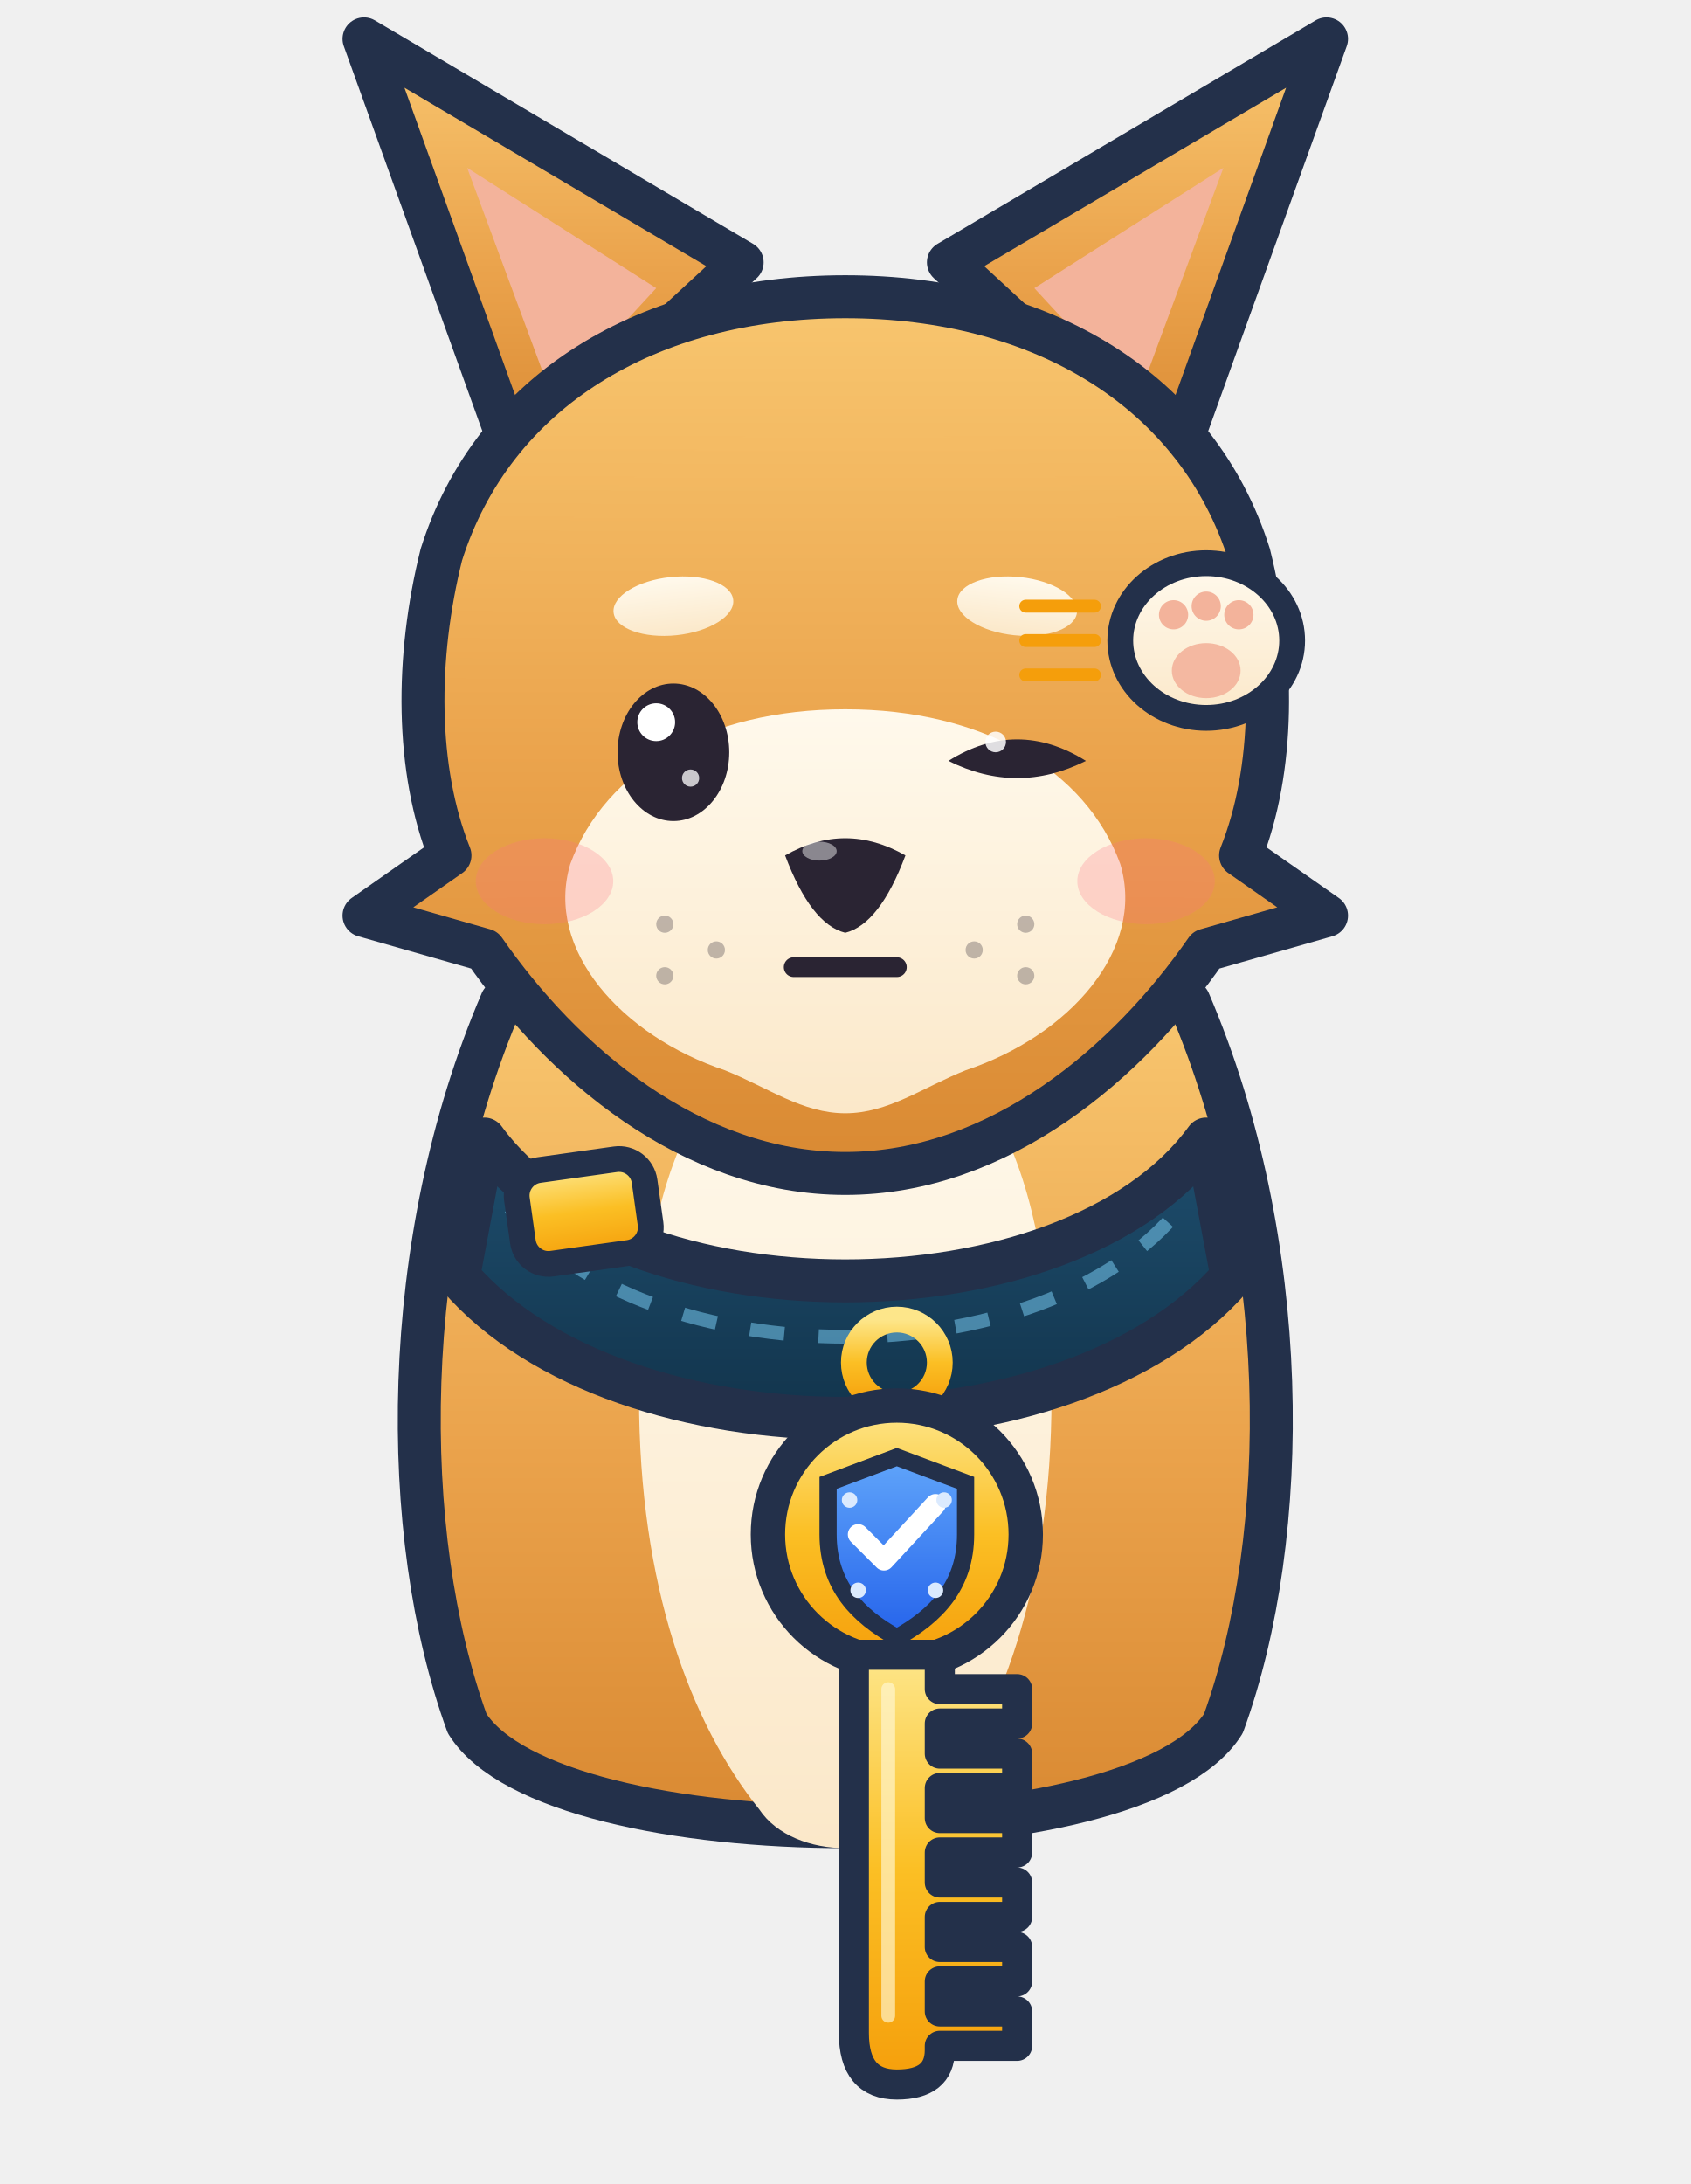
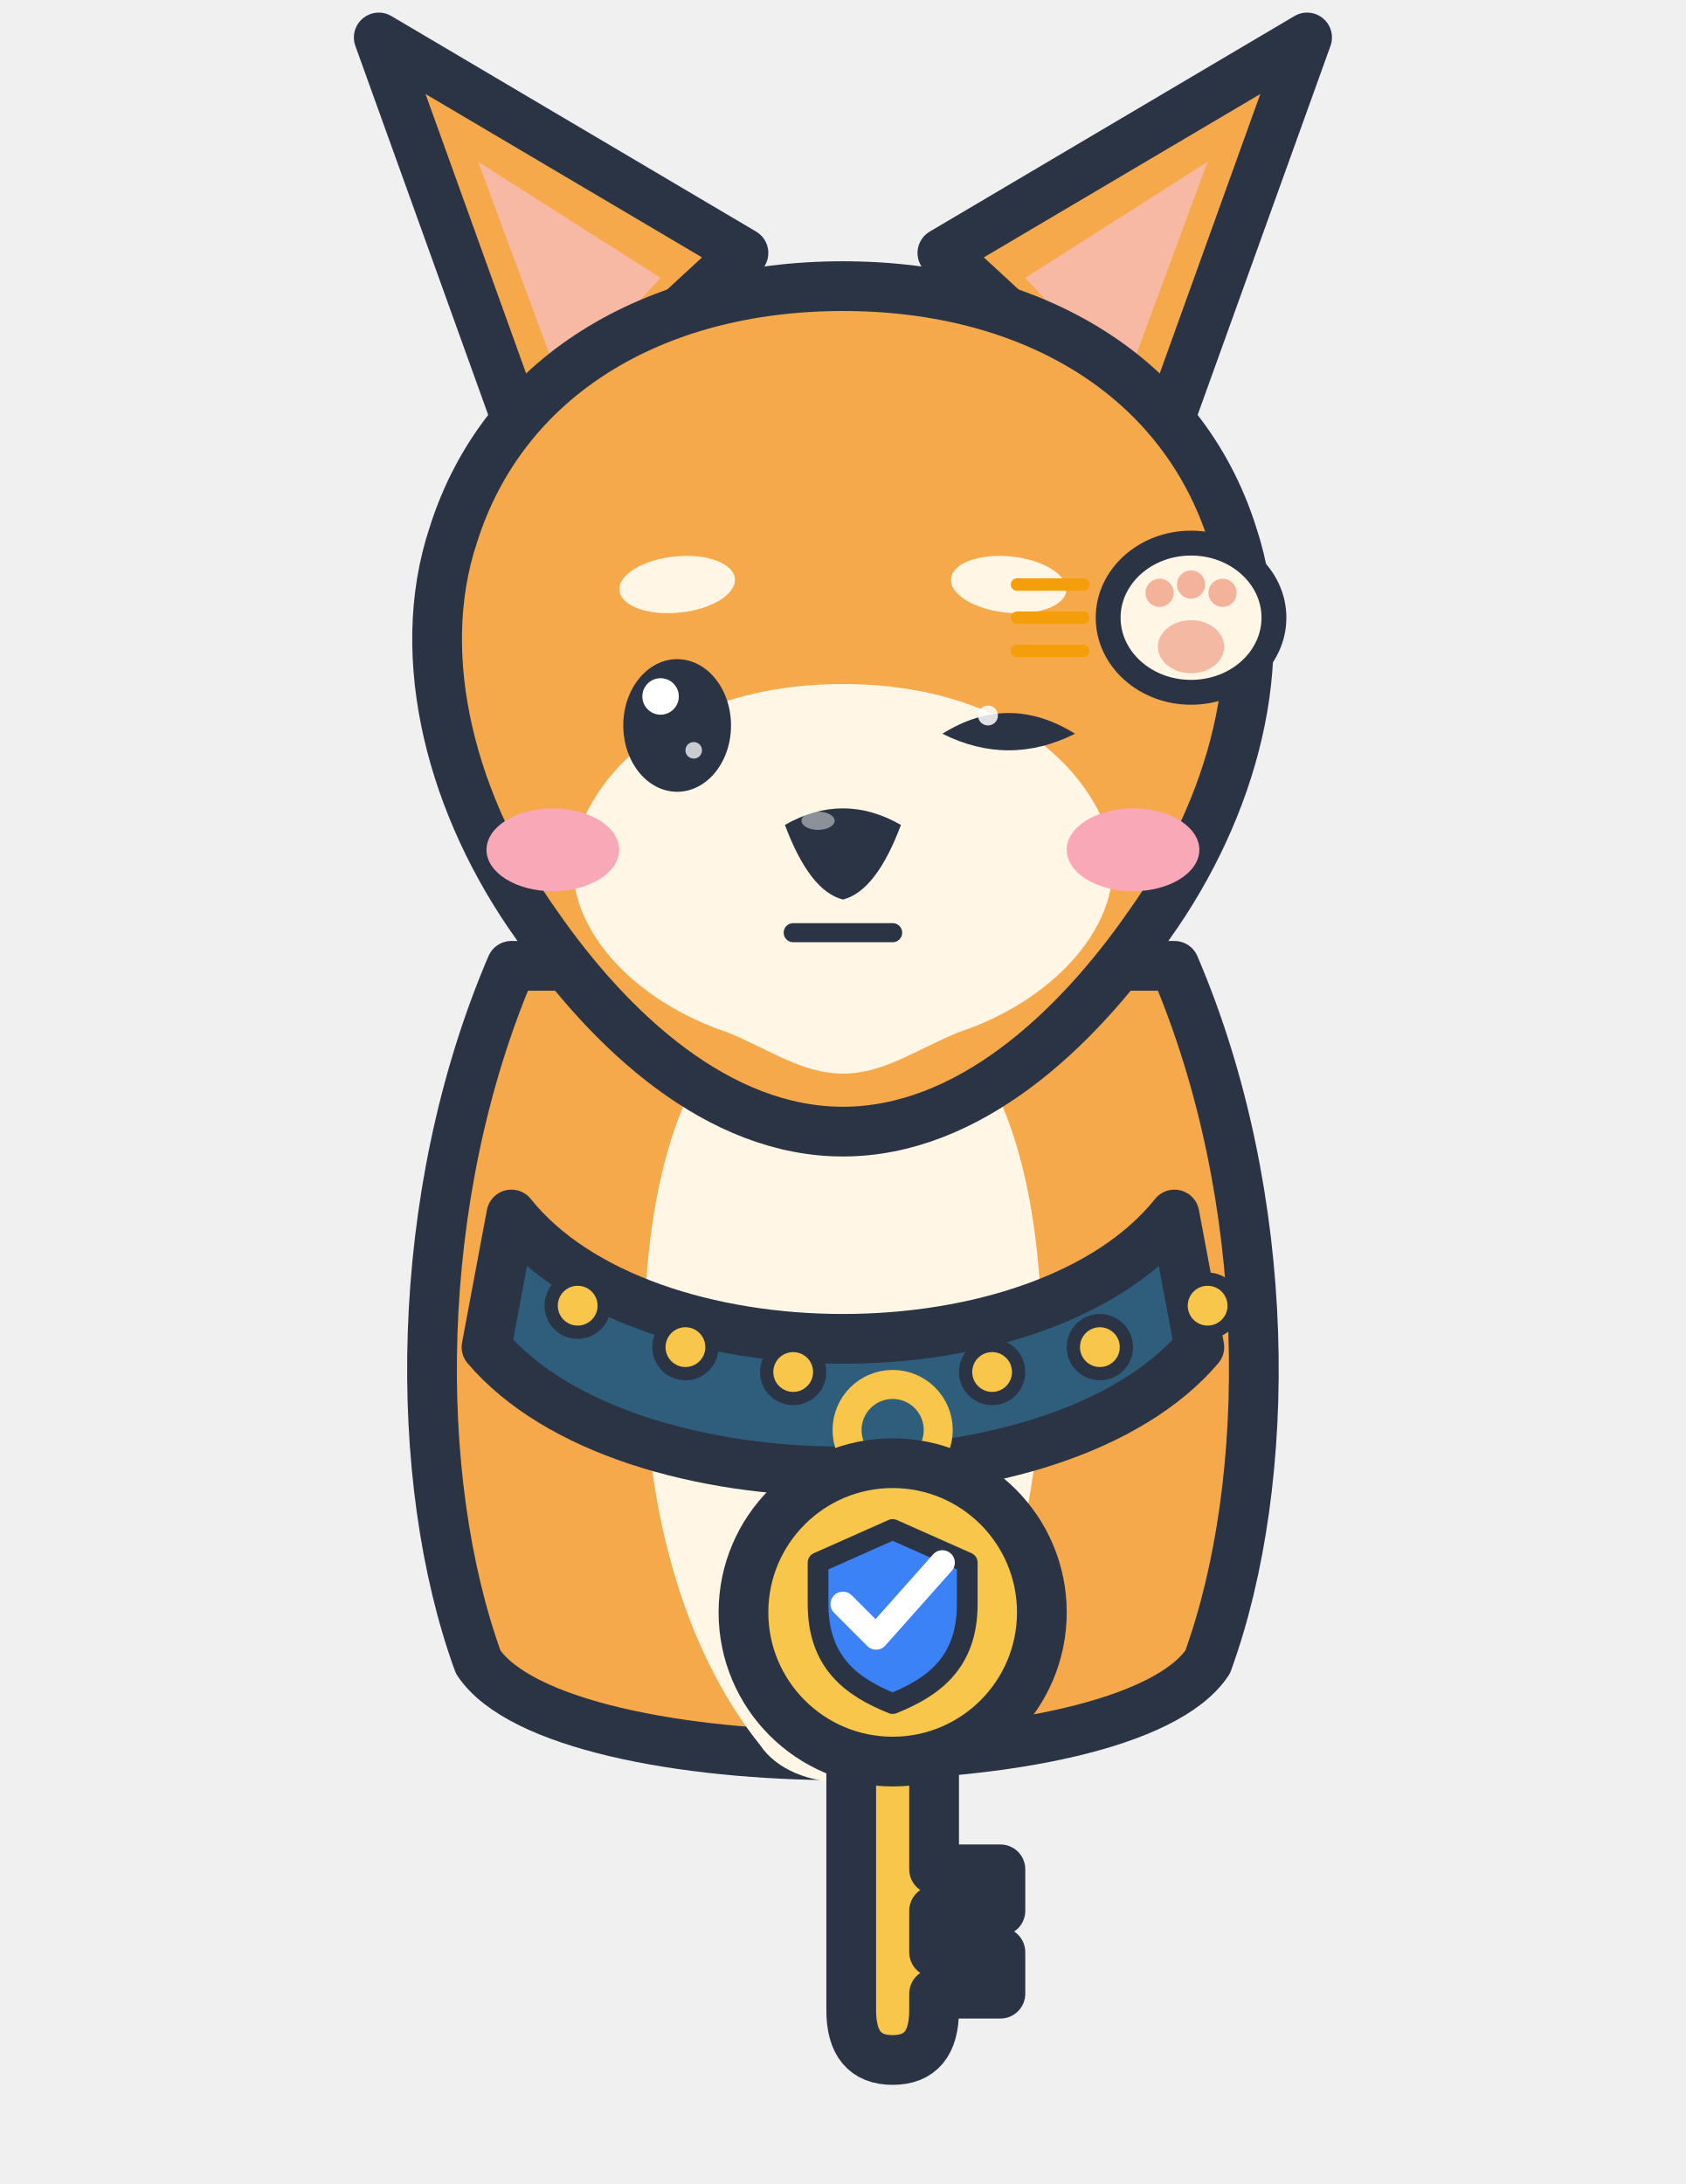
- <svg xmlns="http://www.w3.org/2000/svg" viewBox="0 0 240 310" width="240" height="310" role="img" aria-label="钥匙小卫 Kee · 敲打 Knocking">
+ <svg xmlns="http://www.w3.org/2000/svg" viewBox="0 0 240 310" width="88" height="114" role="img" aria-label="钥匙小卫 Kee · 敲打 Knocking">
  <style>.ex-motion { animation: ex-bob 3.2s ease-in-out infinite; transform-box: fill-box; transform-origin: 50% 50%; }
.ex-anim-tear { animation: ex-tear 1.8s ease-in infinite; transform-box: fill-box; transform-origin: center; }
.ex-anim-sweat { animation: ex-tear 1.5s ease-in infinite; transform-box: fill-box; transform-origin: center; }
.ex-anim-heart { animation: ex-heart 2.2s ease-out infinite; transform-box: fill-box; transform-origin: center; }
.ex-anim-spark { animation: ex-spark 1.9s ease-in-out infinite; transform-box: fill-box; transform-origin: center; }
.ex-anim-rain { animation: ex-rain 1.4s linear infinite; transform-box: fill-box; transform-origin: center; }
.ex-anim-confetti { animation: ex-confetti 2.4s linear infinite; transform-box: fill-box; transform-origin: center; }
.ex-anim-pulse { animation: ex-pulse 1.6s ease-in-out infinite; transform-box: fill-box; transform-origin: center; }
.ex-anim-knock { animation: ex-knock 0.55s ease-in-out infinite; transform-box: fill-box; transform-origin: center; }
.ex-anim-knockline { animation: ex-knockline 0.55s ease-out infinite; transform-box: fill-box; transform-origin: center; }
.ex-anim-palm { animation: ex-palm 0.9s ease-in-out infinite; transform-box: fill-box; transform-origin: center; }
.ex-anim-steam { animation: ex-steam 1.8s ease-out infinite; transform-box: fill-box; transform-origin: center; }
.ex-anim-shock { animation: ex-shock 0.5s ease-in-out infinite; transform-box: fill-box; transform-origin: center; }
.ex-anim-please { animation: ex-please 1.4s ease-in-out infinite; transform-box: fill-box; transform-origin: center; }
.ex-anim-drift { animation: ex-drift 4.5s ease-in-out infinite; transform-box: fill-box; transform-origin: center; }
@keyframes ex-bob { 0%,100% { transform: translateY(0); } 50% { transform: translateY(-2.08px); } }
@keyframes ex-tear { 0% { transform: translateY(0); opacity: 0; } 18% { opacity: 1; } 100% { transform: translateY(8px); opacity: 0; } }
@keyframes ex-heart { 0% { transform: translateY(0) scale(.65); opacity: 0; } 20% { opacity: 1; } 100% { transform: translateY(-11.7px) scale(1.15); opacity: 0; } }
@keyframes ex-spark { 0%,100% { transform: scale(.6) rotate(0deg); opacity: .3; } 50% { transform: scale(1.15) rotate(25deg); opacity: 1; } }
@keyframes ex-rain { 0% { transform: translateY(0); opacity: 0; } 20% { opacity: 1; } 100% { transform: translateY(8px); opacity: 0; } }
@keyframes ex-confetti { 0% { transform: translateY(-4px) rotate(0deg); opacity: 1; } 100% { transform: translateY(14px) rotate(200deg); opacity: 0; } }
@keyframes ex-pulse { 0%,100% { transform: scale(1); opacity: .35; } 50% { transform: scale(1.18); opacity: .7; } }
@keyframes ex-knock { 0%,100% { transform: translateX(3px); } 35% { transform: translateX(0); } }
@keyframes ex-knockline { 0%,100% { transform: scaleX(.6); opacity: .35; } 35% { transform: scaleX(1); opacity: 1; } }
@keyframes ex-palm { 0%,100% { transform: translateY(0) rotate(0deg); } 50% { transform: translateY(-1px) rotate(-4deg); } }
@keyframes ex-steam { 0% { transform: translateY(0); opacity: .7; } 100% { transform: translateY(-7px); opacity: 0; } }
@keyframes ex-shock { 0%,100% { transform: scaleX(.7); opacity: .4; } 50% { transform: scaleX(1.25); opacity: 1; } }
@keyframes ex-please { 0%,100% { transform: translateY(0); } 50% { transform: translateY(-1.5px); } }
@keyframes ex-drift { 0%,100% { transform: translateY(0); } 50% { transform: translateY(-1.5px); } }
@media (prefers-reduced-motion: reduce) {
  .ex-motion, [class*="ex-anim-"] { animation: none !important; }
}</style>
  <g class="ex-motion ex-knocking">
-     <g transform="translate(120 108) scale(1.22) translate(-120 -100)">
-       <defs>
-         <linearGradient id="keeFur" x1="0" y1="0" x2="0" y2="1">
-           <stop offset="0" stop-color="#F8C66F" />
-           <stop offset=".55" stop-color="#EAA24B" />
-           <stop offset="1" stop-color="#D98932" />
-         </linearGradient>
-         <linearGradient id="keeFace" gradientUnits="userSpaceOnUse" x1="0" y1="46" x2="0" y2="148">
-           <stop offset="0" stop-color="#F8C66F" />
-           <stop offset=".55" stop-color="#EAA24B" />
-           <stop offset="1" stop-color="#D98932" />
-         </linearGradient>
-         <linearGradient id="keeCream" x1="0" y1="0" x2="0" y2="1">
-           <stop offset="0" stop-color="#FFF9EC" />
-           <stop offset="1" stop-color="#FBE8C9" />
-         </linearGradient>
-         <linearGradient id="keeGold" x1="0" y1="0" x2="0" y2="1">
-           <stop offset="0" stop-color="#FDE68A" />
-           <stop offset=".5" stop-color="#FBBF24" />
-           <stop offset="1" stop-color="#F59E0B" />
-         </linearGradient>
-         <linearGradient id="keeShield" x1="0" y1="0" x2="0" y2="1">
-           <stop offset="0" stop-color="#60A5FA" />
-           <stop offset="1" stop-color="#2563EB" />
-         </linearGradient>
-         <linearGradient id="keeCollar" x1="0" y1="0" x2="0" y2="1">
-           <stop offset="0" stop-color="#1E4E6E" />
-           <stop offset="1" stop-color="#12344C" />
-         </linearGradient>
-       </defs>
+     <g transform="translate(120 104) scale(1.18) translate(-120 -100)">
      <g class="ex-base">
-         <path d="M80 128 C68 156 68 190 76 212 C86 228 154 228 164 212 C172 190 172 156 160 128 Z" fill="url(#keeFur)" stroke="#23304A" stroke-width="5" stroke-linejoin="round" />
-         <path d="M120 130 C104 130 96 148 96 174 C96 196 102 212 110 222 C114 228 126 228 130 222 C138 212 144 196 144 174 C144 148 136 130 120 130 Z" fill="url(#keeCream)" />
-         <path d="M78 144 C94 166 146 166 162 144 L165 160 C146 182 94 182 75 160 Z" fill="url(#keeCollar)" stroke="#23304A" stroke-width="5" stroke-linejoin="round" />
-         <path d="M81 152 C97 172 143 172 159 152" fill="none" stroke="#7DD3FC" stroke-width="1.6" stroke-dasharray="4 4" opacity=".5" />
-         <rect x="82" y="147" width="15" height="11" rx="3" fill="url(#keeGold)" stroke="#23304A" stroke-width="3" transform="rotate(-8 89 152)" />
-         <circle cx="126" cy="170" r="5" fill="none" stroke="url(#keeGold)" stroke-width="3" />
+         <path d="M80 128 C68 156 68 190 76 212 C86 227 154 227 164 212 C172 190 172 156 160 128 Z" fill="#F6A94A" stroke="#2B3445" stroke-width="6" stroke-linejoin="round" />
+         <path d="M120 130 C104 130 96 148 96 174 C96 196 102 212 110 222 C114 228 126 228 130 222 C138 212 144 196 144 174 C144 148 136 130 120 130 Z" fill="#FFF6E6" />
+         <path d="M80 158 C96 178 144 178 160 158 L163 174 C146 194 94 194 77 174 Z" fill="#2F5D7C" stroke="#2B3445" stroke-width="6" stroke-linejoin="round" />
+         <g fill="#F7C64A" stroke="#2B3445" stroke-width="1.6">
+           <circle cx="88" cy="169" r="3.2" />
+           <circle cx="101" cy="174" r="3.2" />
+           <circle cx="114" cy="177" r="3.2" />
+           <circle cx="138" cy="177" r="3.2" />
+           <circle cx="151" cy="174" r="3.2" />
+           <circle cx="164" cy="169" r="3.2" />
+         </g>
        <g>
-           <circle cx="126" cy="190" r="15" fill="url(#keeGold)" stroke="#23304A" stroke-width="4" />
-           <path d="M126 181 L134 184 V190 C134 196 130.5 199.5 126 202 C121.5 199.5 118 196 118 190 V184 Z" fill="url(#keeShield)" stroke="#23304A" stroke-width="2" />
-           <path d="M121.5 190 L124.5 193 L130.5 186.5" fill="none" stroke="#FFFFFF" stroke-width="2.4" stroke-linecap="round" stroke-linejoin="round" />
-           <circle cx="120.5" cy="186" r=".9" fill="#DBEAFE" />
-           <circle cx="131.5" cy="186" r=".9" fill="#DBEAFE" />
-           <circle cx="121.5" cy="196.5" r=".9" fill="#DBEAFE" />
-           <circle cx="130.5" cy="196.5" r=".9" fill="#DBEAFE" />
-           <path d="M121 204 L121 248 Q121 254 126 254 Q131 254 131 250                  L131 249.5 L140 249.5 L140 245.5 L131 245.5                  L131 242 L140 242 L140 238 L131 238                  L131 234.5 L140 234.5 L140 230.5 L131 230.5                  L131 227 L140 227 L140 223 L131 223                  L131 219.5 L140 219.5 L140 215.5 L131 215.5                  L131 212 L140 212 L140 208 L131 208                  L131 204 Z" fill="url(#keeGold)" stroke="#23304A" stroke-width="3.5" stroke-linejoin="round" />
-           <path d="M125 208 V246" stroke="#FFF7D6" stroke-width="1.6" stroke-linecap="round" opacity=".65" />
+           <circle cx="126" cy="184" r="5.5" fill="none" stroke="#F7C64A" stroke-width="3.5" />
+           <path d="M121 222 L121 254 Q121 260 126 260 Q131 260 131 254 L131 252 L139 252 L139 247 L131 247 L131 242 L139 242 L139 237 L131 237 L131 222 Z" fill="#F7C64A" stroke="#2B3445" stroke-width="6" stroke-linejoin="round" />
+           <circle cx="126" cy="206" r="18" fill="#F7C64A" stroke="#2B3445" stroke-width="6" />
+           <path d="M126 196 L135 200 V205 C135 212 131 215 126 217 C121 215 117 212 117 205 V200 Z" fill="#3B82F6" stroke="#2B3445" stroke-width="2.5" stroke-linejoin="round" />
+           <path d="M120 205 L124 209 L132 200" fill="none" stroke="#FFFFFF" stroke-width="3" stroke-linecap="round" stroke-linejoin="round" />
        </g>
-         <path d="M82 66 L64 16 L108 42 Z" fill="url(#keeFur)" stroke="#23304A" stroke-width="5" stroke-linejoin="round" />
-         <path d="M158 66 L176 16 L132 42 Z" fill="url(#keeFur)" stroke="#23304A" stroke-width="5" stroke-linejoin="round" />
-         <path d="M86 58 L76 31 L98 45 Z" fill="#F3B39B" />
-         <path d="M154 58 L164 31 L142 45 Z" fill="#F3B39B" />
-         <path d="M120 46 C97 46 79 57 73 76 C70 88 70 101 74 111 L64 118 L78 122 C87 135 102 148 120 148 C138 148 153 135 162 122 L176 118 L166 111 C170 101 170 88 167 76 C161 57 143 46 120 46 Z" fill="url(#keeFur)" stroke="#23304A" stroke-width="5" stroke-linejoin="round" />
+         <path d="M82 66 L64 16 L108 42 Z" fill="#F6A94A" stroke="#2B3445" stroke-width="6" stroke-linejoin="round" />
+         <path d="M158 66 L176 16 L132 42 Z" fill="#F6A94A" stroke="#2B3445" stroke-width="6" stroke-linejoin="round" />
+         <path d="M86 58 L76 31 L98 45 Z" fill="#F7B9A3" />
+         <path d="M154 58 L164 31 L142 45 Z" fill="#F7B9A3" />
+         <path d="M120 46 C97 46 79 57 73 76 C68 91 73 109 83 123 C92 136 105 148 120 148 C135 148 148 136 157 123 C167 109 172 91 167 76 C161 57 143 46 120 46 Z" fill="#F6A94A" stroke="#2B3445" stroke-width="6" stroke-linejoin="round" />
      </g>
      <g class="ex-face">
-         <ellipse cx="120" cy="98" rx="45" ry="37" fill="url(#keeFace)" />
-         <path d="M120 94 C104 94 92 101 88 112 C85 122 94 132 106 136 C111 138 115 141 120 141 C125 141 129 138 134 136 C146 132 155 122 152 112 C148 101 136 94 120 94 Z" fill="url(#keeCream)" />
-         <ellipse cx="100" cy="82" rx="7" ry="3.4" fill="url(#keeCream)" transform="rotate(-6 100 82)" />
-         <ellipse cx="140" cy="82" rx="7" ry="3.4" fill="url(#keeCream)" transform="rotate(6 140 82)" />
-         <ellipse cx="100" cy="99" rx="6.5" ry="8" fill="#2A2433" />
+         <path d="M120 94 C104 94 92 101 88 112 C85 122 94 132 106 136 C111 138 115 141 120 141 C125 141 129 138 134 136 C146 132 155 122 152 112 C148 101 136 94 120 94 Z" fill="#FFF6E6" />
+         <ellipse cx="100" cy="82" rx="7" ry="3.4" fill="#FFF6E6" transform="rotate(-6 100 82)" />
+         <ellipse cx="140" cy="82" rx="7" ry="3.4" fill="#FFF6E6" transform="rotate(6 140 82)" />
+         <ellipse cx="100" cy="99" rx="6.5" ry="8" fill="#2B3445" />
        <circle cx="98" cy="95.5" r="2.2" fill="#FFFFFF" />
        <circle cx="102" cy="102" r="1" fill="#FFFFFF" opacity=".75" />
-         <path d="M132 100 Q140 95 148 100 Q140 104 132 100 Z" fill="#2A2433" />
+         <path d="M132 100 Q140 95 148 100 Q140 104 132 100 Z" fill="#2B3445" />
        <circle cx="137.5" cy="97.8" r="1.2" fill="#FFFFFF" opacity=".85" />
-         <path d="M114 124 H126" fill="none" stroke="#2A2433" stroke-width="2.3" stroke-linecap="round" />
-         <path d="M113 111 Q120 107 127 111 Q124 119 120 120 Q116 119 113 111 Z" fill="#2A2433" />
+         <path d="M114 124 H126" fill="none" stroke="#2B3445" stroke-width="2.3" stroke-linecap="round" />
+         <path d="M113 111 Q120 107 127 111 Q124 119 120 120 Q116 119 113 111 Z" fill="#2B3445" />
        <ellipse cx="117" cy="110.5" rx="2" ry="1.1" fill="#FFFFFF" opacity=".45" />
-         <g fill="#2A2433" opacity=".3">
-           <circle cx="99" cy="119" r="1" />
-           <circle cx="105" cy="122" r="1" />
-           <circle cx="99" cy="125" r="1" />
-           <circle cx="141" cy="119" r="1" />
-           <circle cx="135" cy="122" r="1" />
-           <circle cx="141" cy="125" r="1" />
-         </g>
-         <ellipse cx="85" cy="114" rx="8" ry="5" fill="#FB7185" opacity=".25" />
-         <ellipse cx="155" cy="114" rx="8" ry="5" fill="#FB7185" opacity=".25" />
+         <ellipse cx="85" cy="114" rx="8" ry="5" fill="#F9A8B8" />
+         <ellipse cx="155" cy="114" rx="8" ry="5" fill="#F9A8B8" />
        <g transform="translate(162 86)">
          <g class="ex-anim-knock">
-             <ellipse cx="0" cy="0" rx="10" ry="9" fill="url(#keeCream)" stroke="#23304A" stroke-width="3" />
+             <ellipse cx="0" cy="0" rx="10" ry="9" fill="#FFF6E6" stroke="#2B3445" stroke-width="3" />
            <circle cx="-3.8" cy="-3" r="1.7" fill="#F3B39B" />
            <circle cx="0" cy="-4" r="1.7" fill="#F3B39B" />
            <circle cx="3.8" cy="-3" r="1.7" fill="#F3B39B" />
            <ellipse cx="0" cy="3.5" rx="4" ry="3.2" fill="#F3B39B" opacity=".9" />
          </g>
        </g>
        <g transform="translate(149 82)">
          <path class="ex-anim-knockline" style="animation-delay:0s" d="M0 0 H-8" stroke="#F59E0B" stroke-width="1.5" stroke-linecap="round" />
        </g>
        <g transform="translate(149 86)">
          <path class="ex-anim-knockline" style="animation-delay:.12s" d="M0 0 H-8" stroke="#F59E0B" stroke-width="1.5" stroke-linecap="round" />
        </g>
        <g transform="translate(149 90)">
          <path class="ex-anim-knockline" style="animation-delay:.24s" d="M0 0 H-8" stroke="#F59E0B" stroke-width="1.5" stroke-linecap="round" />
        </g>
      </g>
    </g>
  </g>
</svg>
